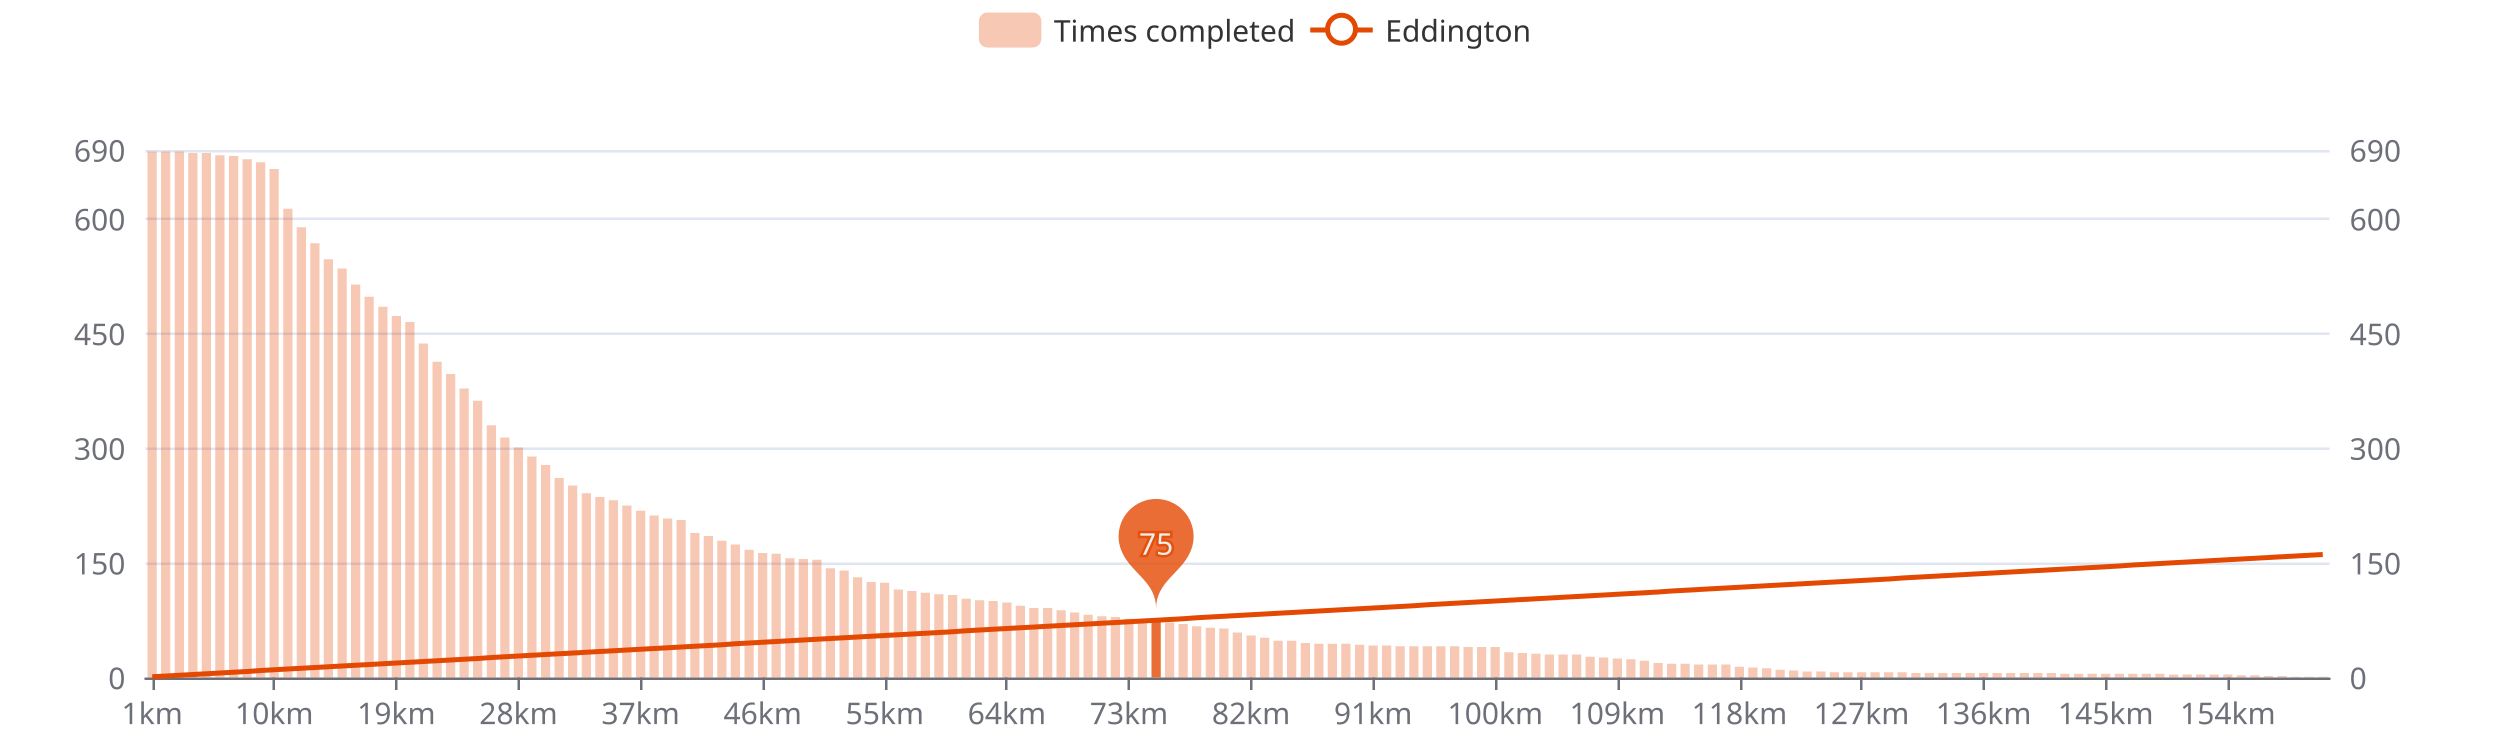
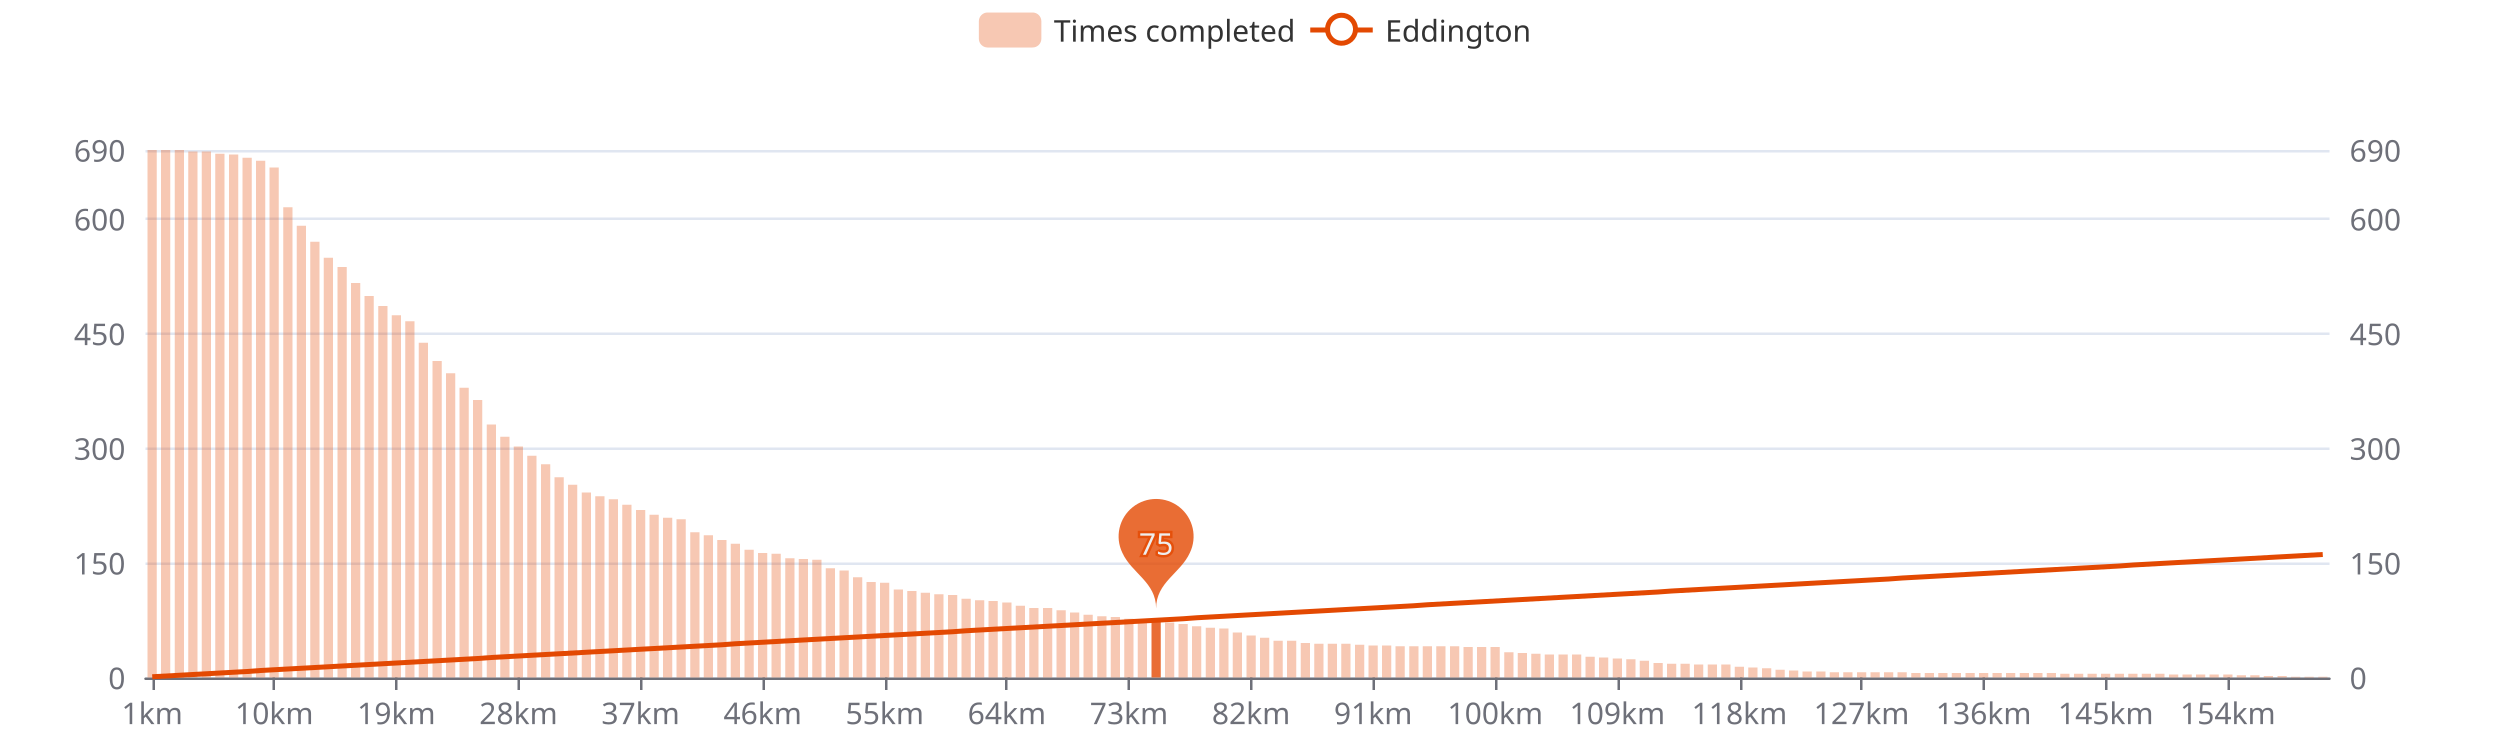
<svg xmlns="http://www.w3.org/2000/svg" width="1000" height="300" version="1.1" baseProfile="full" viewBox="0 0 1000 300">
  <rect width="1000" height="300" x="0" y="0" id="0" fill="#ffffff" />
  <path d="M58.2 271.5L931.8 271.5" fill="none" stroke="#E0E6F1" />
  <path d="M58.2 225.5L931.8 225.5" fill="none" stroke="#E0E6F1" />
  <path d="M58.2 179.5L931.8 179.5" fill="none" stroke="#E0E6F1" />
  <path d="M58.2 133.5L931.8 133.5" fill="none" stroke="#E0E6F1" />
  <path d="M58.2 87.5L931.8 87.5" fill="none" stroke="#E0E6F1" />
  <path d="M58.2 60.5L931.8 60.5" fill="none" stroke="#E0E6F1" />
  <path d="M58.2 271.5L931.8 271.5" fill="none" stroke="#6E7079" stroke-linecap="round" />
  <path d="M61.5 271L61.5 276" fill="none" stroke="#6E7079" />
  <path d="M109.5 271L109.5 276" fill="none" stroke="#6E7079" />
  <path d="M158.5 271L158.5 276" fill="none" stroke="#6E7079" />
  <path d="M207.5 271L207.5 276" fill="none" stroke="#6E7079" />
  <path d="M256.5 271L256.5 276" fill="none" stroke="#6E7079" />
  <path d="M305.5 271L305.5 276" fill="none" stroke="#6E7079" />
  <path d="M354.5 271L354.5 276" fill="none" stroke="#6E7079" />
  <path d="M402.5 271L402.5 276" fill="none" stroke="#6E7079" />
  <path d="M451.5 271L451.5 276" fill="none" stroke="#6E7079" />
  <path d="M500.5 271L500.5 276" fill="none" stroke="#6E7079" />
  <path d="M549.5 271L549.5 276" fill="none" stroke="#6E7079" />
  <path d="M598.5 271L598.5 276" fill="none" stroke="#6E7079" />
  <path d="M647.5 271L647.5 276" fill="none" stroke="#6E7079" />
  <path d="M696.5 271L696.5 276" fill="none" stroke="#6E7079" />
  <path d="M744.5 271L744.5 276" fill="none" stroke="#6E7079" />
  <path d="M793.5 271L793.5 276" fill="none" stroke="#6E7079" />
  <path d="M842.5 271L842.5 276" fill="none" stroke="#6E7079" />
  <path d="M891.5 271L891.5 276" fill="none" stroke="#6E7079" />
  <text dominant-baseline="central" text-anchor="end" style="font-size:12px;font-family:sans-serif;" transform="translate(50.16 271)" fill="#6E7079">0</text>
  <text dominant-baseline="central" text-anchor="end" style="font-size:12px;font-family:sans-serif;" transform="translate(50.16 225.1304)" fill="#6E7079">150</text>
  <text dominant-baseline="central" text-anchor="end" style="font-size:12px;font-family:sans-serif;" transform="translate(50.16 179.2609)" fill="#6E7079">300</text>
  <text dominant-baseline="central" text-anchor="end" style="font-size:12px;font-family:sans-serif;" transform="translate(50.16 133.3913)" fill="#6E7079">450</text>
  <text dominant-baseline="central" text-anchor="end" style="font-size:12px;font-family:sans-serif;" transform="translate(50.16 87.5217)" fill="#6E7079">600</text>
  <text dominant-baseline="central" text-anchor="end" style="font-size:12px;font-family:sans-serif;" transform="translate(50.16 60)" fill="#6E7079">690</text>
  <text dominant-baseline="central" text-anchor="start" style="font-size:12px;font-family:sans-serif;" transform="translate(939.84 271)" fill="#6E7079">0</text>
  <text dominant-baseline="central" text-anchor="start" style="font-size:12px;font-family:sans-serif;" transform="translate(939.84 225.1304)" fill="#6E7079">150</text>
  <text dominant-baseline="central" text-anchor="start" style="font-size:12px;font-family:sans-serif;" transform="translate(939.84 179.2609)" fill="#6E7079">300</text>
  <text dominant-baseline="central" text-anchor="start" style="font-size:12px;font-family:sans-serif;" transform="translate(939.84 133.3913)" fill="#6E7079">450</text>
  <text dominant-baseline="central" text-anchor="start" style="font-size:12px;font-family:sans-serif;" transform="translate(939.84 87.5217)" fill="#6E7079">600</text>
  <text dominant-baseline="central" text-anchor="start" style="font-size:12px;font-family:sans-serif;" transform="translate(939.84 60)" fill="#6E7079">690</text>
  <text dominant-baseline="central" text-anchor="middle" style="font-size:12px;font-family:sans-serif;" y="6" transform="translate(60.8733 279)" fill="#6E7079">1km</text>
  <text dominant-baseline="central" text-anchor="middle" style="font-size:12px;font-family:sans-serif;" y="6" transform="translate(109.7125 279)" fill="#6E7079">10km</text>
  <text dominant-baseline="central" text-anchor="middle" style="font-size:12px;font-family:sans-serif;" y="6" transform="translate(158.5518 279)" fill="#6E7079">19km</text>
  <text dominant-baseline="central" text-anchor="middle" style="font-size:12px;font-family:sans-serif;" y="6" transform="translate(207.3911 279)" fill="#6E7079">28km</text>
  <text dominant-baseline="central" text-anchor="middle" style="font-size:12px;font-family:sans-serif;" y="6" transform="translate(256.2303 279)" fill="#6E7079">37km</text>
  <text dominant-baseline="central" text-anchor="middle" style="font-size:12px;font-family:sans-serif;" y="6" transform="translate(305.0696 279)" fill="#6E7079">46km</text>
  <text dominant-baseline="central" text-anchor="middle" style="font-size:12px;font-family:sans-serif;" y="6" transform="translate(353.9088 279)" fill="#6E7079">55km</text>
  <text dominant-baseline="central" text-anchor="middle" style="font-size:12px;font-family:sans-serif;" y="6" transform="translate(402.7481 279)" fill="#6E7079">64km</text>
  <text dominant-baseline="central" text-anchor="middle" style="font-size:12px;font-family:sans-serif;" y="6" transform="translate(451.5873 279)" fill="#6E7079">73km</text>
  <text dominant-baseline="central" text-anchor="middle" style="font-size:12px;font-family:sans-serif;" y="6" transform="translate(500.4266 279)" fill="#6E7079">82km</text>
  <text dominant-baseline="central" text-anchor="middle" style="font-size:12px;font-family:sans-serif;" y="6" transform="translate(549.2658 279)" fill="#6E7079">91km</text>
  <text dominant-baseline="central" text-anchor="middle" style="font-size:12px;font-family:sans-serif;" y="6" transform="translate(598.1051 279)" fill="#6E7079">100km</text>
  <text dominant-baseline="central" text-anchor="middle" style="font-size:12px;font-family:sans-serif;" y="6" transform="translate(646.9443 279)" fill="#6E7079">109km</text>
  <text dominant-baseline="central" text-anchor="middle" style="font-size:12px;font-family:sans-serif;" y="6" transform="translate(695.7836 279)" fill="#6E7079">118km</text>
  <text dominant-baseline="central" text-anchor="middle" style="font-size:12px;font-family:sans-serif;" y="6" transform="translate(744.6229 279)" fill="#6E7079">127km</text>
  <text dominant-baseline="central" text-anchor="middle" style="font-size:12px;font-family:sans-serif;" y="6" transform="translate(793.4621 279)" fill="#6E7079">136km</text>
  <text dominant-baseline="central" text-anchor="middle" style="font-size:12px;font-family:sans-serif;" y="6" transform="translate(842.3014 279)" fill="#6E7079">145km</text>
  <text dominant-baseline="central" text-anchor="middle" style="font-size:12px;font-family:sans-serif;" y="6" transform="translate(891.1406 279)" fill="#6E7079">154km</text>
-   <path d="M59 271l3.7 0l0 -210.4l-3.7 0Z" fill="rgb(227,73,2)" fill-opacity="0.3" />
-   <path d="M64.4 271l3.7 0l0 -210.4l-3.7 0Z" fill="rgb(227,73,2)" fill-opacity="0.3" />
-   <path d="M69.9 271l3.7 0l0 -210.4l-3.7 0Z" fill="rgb(227,73,2)" fill-opacity="0.3" />
-   <path d="M75.3 271l3.7 0l0 -209.8l-3.7 0Z" fill="rgb(227,73,2)" fill-opacity="0.3" />
-   <path d="M80.7 271l3.7 0l0 -209.8l-3.7 0Z" fill="rgb(227,73,2)" fill-opacity="0.3" />
-   <path d="M86.1 271l3.7 0l0 -208.9l-3.7 0Z" fill="rgb(227,73,2)" fill-opacity="0.3" />
-   <path d="M91.6 271l3.7 0l0 -208.6l-3.7 0Z" fill="rgb(227,73,2)" fill-opacity="0.3" />
-   <path d="M97 271l3.7 0l0 -207.3l-3.7 0Z" fill="rgb(227,73,2)" fill-opacity="0.3" />
-   <path d="M102.4 271l3.7 0l0 -206.1l-3.7 0Z" fill="rgb(227,73,2)" fill-opacity="0.3" />
-   <path d="M107.8 271l3.7 0l0 -203.4l-3.7 0Z" fill="rgb(227,73,2)" fill-opacity="0.3" />
-   <path d="M113.3 271l3.7 0l0 -187.5l-3.7 0Z" fill="rgb(227,73,2)" fill-opacity="0.3" />
-   <path d="M118.7 271l3.7 0l0 -180.1l-3.7 0Z" fill="rgb(227,73,2)" fill-opacity="0.3" />
-   <path d="M124.1 271l3.7 0l0 -173.7l-3.7 0Z" fill="rgb(227,73,2)" fill-opacity="0.3" />
-   <path d="M129.5 271l3.7 0l0 -167.3l-3.7 0Z" fill="rgb(227,73,2)" fill-opacity="0.3" />
-   <path d="M135 271l3.7 0l0 -163.6l-3.7 0Z" fill="rgb(227,73,2)" fill-opacity="0.3" />
-   <path d="M140.4 271l3.7 0l0 -157.2l-3.7 0Z" fill="rgb(227,73,2)" fill-opacity="0.3" />
-   <path d="M145.8 271l3.7 0l0 -152.3l-3.7 0Z" fill="rgb(227,73,2)" fill-opacity="0.3" />
-   <path d="M151.3 271l3.7 0l0 -148.3l-3.7 0Z" fill="rgb(227,73,2)" fill-opacity="0.3" />
-   <path d="M156.7 271l3.7 0l0 -144.6l-3.7 0Z" fill="rgb(227,73,2)" fill-opacity="0.3" />
-   <path d="M162.1 271l3.7 0l0 -142.2l-3.7 0Z" fill="rgb(227,73,2)" fill-opacity="0.3" />
-   <path d="M167.5 271l3.7 0l0 -133.6l-3.7 0Z" fill="rgb(227,73,2)" fill-opacity="0.3" />
-   <path d="M173 271l3.7 0l0 -126.3l-3.7 0Z" fill="rgb(227,73,2)" fill-opacity="0.3" />
-   <path d="M178.4 271l3.7 0l0 -121.4l-3.7 0Z" fill="rgb(227,73,2)" fill-opacity="0.3" />
-   <path d="M183.8 271l3.7 0l0 -115.6l-3.7 0Z" fill="rgb(227,73,2)" fill-opacity="0.3" />
-   <path d="M189.2 271l3.7 0l0 -110.7l-3.7 0Z" fill="rgb(227,73,2)" fill-opacity="0.3" />
-   <path d="M194.7 271l3.7 0l0 -100.9l-3.7 0Z" fill="rgb(227,73,2)" fill-opacity="0.3" />
-   <path d="M200.1 271l3.7 0l0 -96l-3.7 0Z" fill="rgb(227,73,2)" fill-opacity="0.3" />
-   <path d="M205.5 271l3.7 0l0 -92l-3.7 0Z" fill="rgb(227,73,2)" fill-opacity="0.3" />
-   <path d="M210.9 271l3.7 0l0 -88.4l-3.7 0Z" fill="rgb(227,73,2)" fill-opacity="0.3" />
-   <path d="M216.4 271l3.7 0l0 -85l-3.7 0Z" fill="rgb(227,73,2)" fill-opacity="0.3" />
-   <path d="M221.8 271l3.7 0l0 -79.8l-3.7 0Z" fill="rgb(227,73,2)" fill-opacity="0.3" />
-   <path d="M227.2 271l3.7 0l0 -76.8l-3.7 0Z" fill="rgb(227,73,2)" fill-opacity="0.3" />
-   <path d="M232.7 271l3.7 0l0 -73.7l-3.7 0Z" fill="rgb(227,73,2)" fill-opacity="0.3" />
-   <path d="M238.1 271l3.7 0l0 -72.2l-3.7 0Z" fill="rgb(227,73,2)" fill-opacity="0.3" />
-   <path d="M243.5 271l3.7 0l0 -70.9l-3.7 0Z" fill="rgb(227,73,2)" fill-opacity="0.3" />
-   <path d="M248.9 271l3.7 0l0 -68.8l-3.7 0Z" fill="rgb(227,73,2)" fill-opacity="0.3" />
-   <path d="M254.4 271l3.7 0l0 -66.7l-3.7 0Z" fill="rgb(227,73,2)" fill-opacity="0.3" />
-   <path d="M259.8 271l3.7 0l0 -64.8l-3.7 0Z" fill="rgb(227,73,2)" fill-opacity="0.3" />
-   <path d="M265.2 271l3.7 0l0 -63.6l-3.7 0Z" fill="rgb(227,73,2)" fill-opacity="0.3" />
-   <path d="M270.6 271l3.7 0l0 -63l-3.7 0Z" fill="rgb(227,73,2)" fill-opacity="0.3" />
-   <path d="M276.1 271l3.7 0l0 -57.8l-3.7 0Z" fill="rgb(227,73,2)" fill-opacity="0.3" />
-   <path d="M281.5 271l3.7 0l0 -56.6l-3.7 0Z" fill="rgb(227,73,2)" fill-opacity="0.3" />
-   <path d="M286.9 271l3.7 0l0 -54.7l-3.7 0Z" fill="rgb(227,73,2)" fill-opacity="0.3" />
-   <path d="M292.3 271l3.7 0l0 -53.2l-3.7 0Z" fill="rgb(227,73,2)" fill-opacity="0.3" />
+   <path d="M59 271l3.7 0l0 -211l-3.7 0Z" fill="rgb(227,73,2)" fill-opacity="0.3" />
+   <path d="M64.4 271l3.7 0l0 -211l-3.7 0Z" fill="rgb(227,73,2)" fill-opacity="0.3" />
+   <path d="M69.9 271l3.7 0l0 -211l-3.7 0Z" fill="rgb(227,73,2)" fill-opacity="0.3" />
+   <path d="M75.3 271l3.7 0l0 -210.4l-3.7 0Z" fill="rgb(227,73,2)" fill-opacity="0.3" />
+   <path d="M80.7 271l3.7 0l0 -210.4l-3.7 0Z" fill="rgb(227,73,2)" fill-opacity="0.3" />
+   <path d="M86.1 271l3.7 0l0 -209.5l-3.7 0Z" fill="rgb(227,73,2)" fill-opacity="0.3" />
+   <path d="M91.6 271l3.7 0l0 -209.2l-3.7 0Z" fill="rgb(227,73,2)" fill-opacity="0.3" />
+   <path d="M97 271l3.7 0l0 -207.9l-3.7 0Z" fill="rgb(227,73,2)" fill-opacity="0.3" />
+   <path d="M102.4 271l3.7 0l0 -206.7l-3.7 0Z" fill="rgb(227,73,2)" fill-opacity="0.3" />
+   <path d="M107.8 271l3.7 0l0 -204l-3.7 0Z" fill="rgb(227,73,2)" fill-opacity="0.3" />
+   <path d="M113.3 271l3.7 0l0 -188.1l-3.7 0Z" fill="rgb(227,73,2)" fill-opacity="0.3" />
+   <path d="M118.7 271l3.7 0l0 -180.7l-3.7 0Z" fill="rgb(227,73,2)" fill-opacity="0.3" />
+   <path d="M124.1 271l3.7 0l0 -174.3l-3.7 0Z" fill="rgb(227,73,2)" fill-opacity="0.3" />
+   <path d="M129.5 271l3.7 0l0 -167.9l-3.7 0Z" fill="rgb(227,73,2)" fill-opacity="0.3" />
+   <path d="M135 271l3.7 0l0 -164.2l-3.7 0Z" fill="rgb(227,73,2)" fill-opacity="0.3" />
+   <path d="M140.4 271l3.7 0l0 -157.8l-3.7 0Z" fill="rgb(227,73,2)" fill-opacity="0.3" />
+   <path d="M145.8 271l3.7 0l0 -152.6l-3.7 0Z" fill="rgb(227,73,2)" fill-opacity="0.3" />
+   <path d="M151.3 271l3.7 0l0 -148.6l-3.7 0Z" fill="rgb(227,73,2)" fill-opacity="0.3" />
+   <path d="M156.7 271l3.7 0l0 -144.9l-3.7 0Z" fill="rgb(227,73,2)" fill-opacity="0.3" />
+   <path d="M162.1 271l3.7 0l0 -142.5l-3.7 0Z" fill="rgb(227,73,2)" fill-opacity="0.3" />
+   <path d="M167.5 271l3.7 0l0 -133.9l-3.7 0Z" fill="rgb(227,73,2)" fill-opacity="0.3" />
+   <path d="M173 271l3.7 0l0 -126.6l-3.7 0Z" fill="rgb(227,73,2)" fill-opacity="0.3" />
+   <path d="M178.4 271l3.7 0l0 -121.7l-3.7 0Z" fill="rgb(227,73,2)" fill-opacity="0.3" />
+   <path d="M183.8 271l3.7 0l0 -115.9l-3.7 0Z" fill="rgb(227,73,2)" fill-opacity="0.3" />
+   <path d="M189.2 271l3.7 0l0 -111l-3.7 0Z" fill="rgb(227,73,2)" fill-opacity="0.3" />
+   <path d="M194.7 271l3.7 0l0 -101.2l-3.7 0Z" fill="rgb(227,73,2)" fill-opacity="0.3" />
+   <path d="M200.1 271l3.7 0l0 -96.3l-3.7 0Z" fill="rgb(227,73,2)" fill-opacity="0.3" />
+   <path d="M205.5 271l3.7 0l0 -92.4l-3.7 0Z" fill="rgb(227,73,2)" fill-opacity="0.3" />
+   <path d="M210.9 271l3.7 0l0 -88.7l-3.7 0Z" fill="rgb(227,73,2)" fill-opacity="0.3" />
+   <path d="M216.4 271l3.7 0l0 -85.3l-3.7 0Z" fill="rgb(227,73,2)" fill-opacity="0.3" />
+   <path d="M221.8 271l3.7 0l0 -80.1l-3.7 0Z" fill="rgb(227,73,2)" fill-opacity="0.3" />
+   <path d="M227.2 271l3.7 0l0 -77.1l-3.7 0Z" fill="rgb(227,73,2)" fill-opacity="0.3" />
+   <path d="M232.7 271l3.7 0l0 -74l-3.7 0Z" fill="rgb(227,73,2)" fill-opacity="0.3" />
+   <path d="M238.1 271l3.7 0l0 -72.5l-3.7 0Z" fill="rgb(227,73,2)" fill-opacity="0.3" />
+   <path d="M243.5 271l3.7 0l0 -71.3l-3.7 0Z" fill="rgb(227,73,2)" fill-opacity="0.3" />
+   <path d="M248.9 271l3.7 0l0 -69.1l-3.7 0Z" fill="rgb(227,73,2)" fill-opacity="0.3" />
+   <path d="M254.4 271l3.7 0l0 -67l-3.7 0Z" fill="rgb(227,73,2)" fill-opacity="0.3" />
+   <path d="M259.8 271l3.7 0l0 -65.1l-3.7 0Z" fill="rgb(227,73,2)" fill-opacity="0.3" />
+   <path d="M265.2 271l3.7 0l0 -63.9l-3.7 0Z" fill="rgb(227,73,2)" fill-opacity="0.3" />
+   <path d="M270.6 271l3.7 0l0 -63.3l-3.7 0Z" fill="rgb(227,73,2)" fill-opacity="0.3" />
+   <path d="M276.1 271l3.7 0l0 -58.1l-3.7 0Z" fill="rgb(227,73,2)" fill-opacity="0.3" />
+   <path d="M281.5 271l3.7 0l0 -56.9l-3.7 0Z" fill="rgb(227,73,2)" fill-opacity="0.3" />
+   <path d="M286.9 271l3.7 0l0 -55l-3.7 0Z" fill="rgb(227,73,2)" fill-opacity="0.3" />
+   <path d="M292.3 271l3.7 0l0 -53.5l-3.7 0Z" fill="rgb(227,73,2)" fill-opacity="0.3" />
  <path d="M297.8 271l3.7 0l0 -51.1l-3.7 0Z" fill="rgb(227,73,2)" fill-opacity="0.3" />
  <path d="M303.2 271l3.7 0l0 -49.8l-3.7 0Z" fill="rgb(227,73,2)" fill-opacity="0.3" />
  <path d="M308.6 271l3.7 0l0 -49.5l-3.7 0Z" fill="rgb(227,73,2)" fill-opacity="0.3" />
  <path d="M314.1 271l3.7 0l0 -47.7l-3.7 0Z" fill="rgb(227,73,2)" fill-opacity="0.3" />
  <path d="M319.5 271l3.7 0l0 -47.4l-3.7 0Z" fill="rgb(227,73,2)" fill-opacity="0.3" />
  <path d="M324.9 271l3.7 0l0 -47.1l-3.7 0Z" fill="rgb(227,73,2)" fill-opacity="0.3" />
  <path d="M330.3 271l3.7 0l0 -43.7l-3.7 0Z" fill="rgb(227,73,2)" fill-opacity="0.3" />
  <path d="M335.8 271l3.7 0l0 -42.8l-3.7 0Z" fill="rgb(227,73,2)" fill-opacity="0.3" />
  <path d="M341.2 271l3.7 0l0 -40.1l-3.7 0Z" fill="rgb(227,73,2)" fill-opacity="0.3" />
  <path d="M346.6 271l3.7 0l0 -38.2l-3.7 0Z" fill="rgb(227,73,2)" fill-opacity="0.3" />
  <path d="M352 271l3.7 0l0 -37.9l-3.7 0Z" fill="rgb(227,73,2)" fill-opacity="0.3" />
  <path d="M357.5 271l3.7 0l0 -35.2l-3.7 0Z" fill="rgb(227,73,2)" fill-opacity="0.3" />
  <path d="M362.9 271l3.7 0l0 -34.6l-3.7 0Z" fill="rgb(227,73,2)" fill-opacity="0.3" />
  <path d="M368.3 271l3.7 0l0 -33.9l-3.7 0Z" fill="rgb(227,73,2)" fill-opacity="0.3" />
  <path d="M373.7 271l3.7 0l0 -33.3l-3.7 0Z" fill="rgb(227,73,2)" fill-opacity="0.3" />
  <path d="M379.2 271l3.7 0l0 -33l-3.7 0Z" fill="rgb(227,73,2)" fill-opacity="0.3" />
  <path d="M384.6 271l3.7 0l0 -31.5l-3.7 0Z" fill="rgb(227,73,2)" fill-opacity="0.3" />
  <path d="M390 271l3.7 0l0 -30.9l-3.7 0Z" fill="rgb(227,73,2)" fill-opacity="0.3" />
  <path d="M395.4 271l3.7 0l0 -30.6l-3.7 0Z" fill="rgb(227,73,2)" fill-opacity="0.3" />
  <path d="M400.9 271l3.7 0l0 -30l-3.7 0Z" fill="rgb(227,73,2)" fill-opacity="0.3" />
  <path d="M406.3 271l3.7 0l0 -28.7l-3.7 0Z" fill="rgb(227,73,2)" fill-opacity="0.3" />
  <path d="M411.7 271l3.7 0l0 -27.8l-3.7 0Z" fill="rgb(227,73,2)" fill-opacity="0.3" />
  <path d="M417.2 271l3.7 0l0 -27.8l-3.7 0Z" fill="rgb(227,73,2)" fill-opacity="0.3" />
  <path d="M422.6 271l3.7 0l0 -26.9l-3.7 0Z" fill="rgb(227,73,2)" fill-opacity="0.3" />
  <path d="M428 271l3.7 0l0 -26l-3.7 0Z" fill="rgb(227,73,2)" fill-opacity="0.3" />
  <path d="M433.4 271l3.7 0l0 -25.1l-3.7 0Z" fill="rgb(227,73,2)" fill-opacity="0.3" />
  <path d="M438.9 271l3.7 0l0 -24.5l-3.7 0Z" fill="rgb(227,73,2)" fill-opacity="0.3" />
  <path d="M444.3 271l3.7 0l0 -24.2l-3.7 0Z" fill="rgb(227,73,2)" fill-opacity="0.3" />
  <path d="M449.7 271l3.7 0l0 -23.5l-3.7 0Z" fill="rgb(227,73,2)" fill-opacity="0.3" />
  <path d="M455.1 271l3.7 0l0 -23.2l-3.7 0Z" fill="rgb(227,73,2)" fill-opacity="0.3" />
  <path d="M460.6 271l3.7 0l0 -22.9l-3.7 0Z" fill="rgb(227,73,2)" fill-opacity="0.8" />
  <path d="M466 271l3.7 0l0 -22l-3.7 0Z" fill="rgb(227,73,2)" fill-opacity="0.3" />
  <path d="M471.4 271l3.7 0l0 -21.4l-3.7 0Z" fill="rgb(227,73,2)" fill-opacity="0.3" />
  <path d="M476.8 271l3.7 0l0 -20.5l-3.7 0Z" fill="rgb(227,73,2)" fill-opacity="0.3" />
  <path d="M482.3 271l3.7 0l0 -19.9l-3.7 0Z" fill="rgb(227,73,2)" fill-opacity="0.3" />
  <path d="M487.7 271l3.7 0l0 -19.6l-3.7 0Z" fill="rgb(227,73,2)" fill-opacity="0.3" />
  <path d="M493.1 271l3.7 0l0 -18l-3.7 0Z" fill="rgb(227,73,2)" fill-opacity="0.3" />
  <path d="M498.6 271l3.7 0l0 -16.8l-3.7 0Z" fill="rgb(227,73,2)" fill-opacity="0.3" />
  <path d="M504 271l3.7 0l0 -15.9l-3.7 0Z" fill="rgb(227,73,2)" fill-opacity="0.3" />
  <path d="M509.4 271l3.7 0l0 -14.7l-3.7 0Z" fill="rgb(227,73,2)" fill-opacity="0.3" />
  <path d="M514.8 271l3.7 0l0 -14.7l-3.7 0Z" fill="rgb(227,73,2)" fill-opacity="0.3" />
  <path d="M520.3 271l3.7 0l0 -13.8l-3.7 0Z" fill="rgb(227,73,2)" fill-opacity="0.3" />
  <path d="M525.7 271l3.7 0l0 -13.5l-3.7 0Z" fill="rgb(227,73,2)" fill-opacity="0.3" />
  <path d="M531.1 271l3.7 0l0 -13.5l-3.7 0Z" fill="rgb(227,73,2)" fill-opacity="0.3" />
  <path d="M536.5 271l3.7 0l0 -13.5l-3.7 0Z" fill="rgb(227,73,2)" fill-opacity="0.3" />
  <path d="M542 271l3.7 0l0 -13.1l-3.7 0Z" fill="rgb(227,73,2)" fill-opacity="0.3" />
  <path d="M547.4 271l3.7 0l0 -12.8l-3.7 0Z" fill="rgb(227,73,2)" fill-opacity="0.3" />
  <path d="M552.8 271l3.7 0l0 -12.8l-3.7 0Z" fill="rgb(227,73,2)" fill-opacity="0.3" />
  <path d="M558.2 271l3.7 0l0 -12.5l-3.7 0Z" fill="rgb(227,73,2)" fill-opacity="0.3" />
  <path d="M563.7 271l3.7 0l0 -12.5l-3.7 0Z" fill="rgb(227,73,2)" fill-opacity="0.3" />
  <path d="M569.1 271l3.7 0l0 -12.5l-3.7 0Z" fill="rgb(227,73,2)" fill-opacity="0.3" />
  <path d="M574.5 271l3.7 0l0 -12.5l-3.7 0Z" fill="rgb(227,73,2)" fill-opacity="0.3" />
  <path d="M580 271l3.7 0l0 -12.5l-3.7 0Z" fill="rgb(227,73,2)" fill-opacity="0.3" />
  <path d="M585.4 271l3.7 0l0 -12.2l-3.7 0Z" fill="rgb(227,73,2)" fill-opacity="0.3" />
  <path d="M590.8 271l3.7 0l0 -12.2l-3.7 0Z" fill="rgb(227,73,2)" fill-opacity="0.3" />
  <path d="M596.2 271l3.7 0l0 -12.2l-3.7 0Z" fill="rgb(227,73,2)" fill-opacity="0.3" />
  <path d="M601.7 271l3.7 0l0 -10.1l-3.7 0Z" fill="rgb(227,73,2)" fill-opacity="0.3" />
  <path d="M607.1 271l3.7 0l0 -9.8l-3.7 0Z" fill="rgb(227,73,2)" fill-opacity="0.3" />
  <path d="M612.5 271l3.7 0l0 -9.5l-3.7 0Z" fill="rgb(227,73,2)" fill-opacity="0.3" />
  <path d="M617.9 271l3.7 0l0 -9.2l-3.7 0Z" fill="rgb(227,73,2)" fill-opacity="0.3" />
  <path d="M623.4 271l3.7 0l0 -9.2l-3.7 0Z" fill="rgb(227,73,2)" fill-opacity="0.3" />
  <path d="M628.8 271l3.7 0l0 -9.2l-3.7 0Z" fill="rgb(227,73,2)" fill-opacity="0.3" />
  <path d="M634.2 271l3.7 0l0 -8.3l-3.7 0Z" fill="rgb(227,73,2)" fill-opacity="0.3" />
  <path d="M639.6 271l3.7 0l0 -8l-3.7 0Z" fill="rgb(227,73,2)" fill-opacity="0.3" />
  <path d="M645.1 271l3.7 0l0 -7.6l-3.7 0Z" fill="rgb(227,73,2)" fill-opacity="0.3" />
  <path d="M650.5 271l3.7 0l0 -7.3l-3.7 0Z" fill="rgb(227,73,2)" fill-opacity="0.3" />
  <path d="M655.9 271l3.7 0l0 -6.7l-3.7 0Z" fill="rgb(227,73,2)" fill-opacity="0.3" />
  <path d="M661.4 271l3.7 0l0 -5.8l-3.7 0Z" fill="rgb(227,73,2)" fill-opacity="0.3" />
  <path d="M666.8 271l3.7 0l0 -5.5l-3.7 0Z" fill="rgb(227,73,2)" fill-opacity="0.3" />
  <path d="M672.2 271l3.7 0l0 -5.5l-3.7 0Z" fill="rgb(227,73,2)" fill-opacity="0.3" />
  <path d="M677.6 271l3.7 0l0 -5.2l-3.7 0Z" fill="rgb(227,73,2)" fill-opacity="0.3" />
  <path d="M683.1 271l3.7 0l0 -5.2l-3.7 0Z" fill="rgb(227,73,2)" fill-opacity="0.3" />
  <path d="M688.5 271l3.7 0l0 -5.2l-3.7 0Z" fill="rgb(227,73,2)" fill-opacity="0.3" />
  <path d="M693.9 271l3.7 0l0 -4.3l-3.7 0Z" fill="rgb(227,73,2)" fill-opacity="0.3" />
  <path d="M699.3 271l3.7 0l0 -4l-3.7 0Z" fill="rgb(227,73,2)" fill-opacity="0.3" />
  <path d="M704.8 271l3.7 0l0 -3.7l-3.7 0Z" fill="rgb(227,73,2)" fill-opacity="0.3" />
  <path d="M710.2 271l3.7 0l0 -3.1l-3.7 0Z" fill="rgb(227,73,2)" fill-opacity="0.3" />
  <path d="M715.6 271l3.7 0l0 -2.8l-3.7 0Z" fill="rgb(227,73,2)" fill-opacity="0.3" />
  <path d="M721 271l3.7 0l0 -2.4l-3.7 0Z" fill="rgb(227,73,2)" fill-opacity="0.3" />
  <path d="M726.5 271l3.7 0l0 -2.4l-3.7 0Z" fill="rgb(227,73,2)" fill-opacity="0.3" />
  <path d="M731.9 271l3.7 0l0 -2.1l-3.7 0Z" fill="rgb(227,73,2)" fill-opacity="0.3" />
  <path d="M737.3 271l3.7 0l0 -2.1l-3.7 0Z" fill="rgb(227,73,2)" fill-opacity="0.3" />
  <path d="M742.8 271l3.7 0l0 -2.1l-3.7 0Z" fill="rgb(227,73,2)" fill-opacity="0.3" />
  <path d="M748.2 271l3.7 0l0 -2.1l-3.7 0Z" fill="rgb(227,73,2)" fill-opacity="0.3" />
  <path d="M753.6 271l3.7 0l0 -2.1l-3.7 0Z" fill="rgb(227,73,2)" fill-opacity="0.3" />
  <path d="M759 271l3.7 0l0 -2.1l-3.7 0Z" fill="rgb(227,73,2)" fill-opacity="0.3" />
  <path d="M764.5 271l3.7 0l0 -1.8l-3.7 0Z" fill="rgb(227,73,2)" fill-opacity="0.3" />
  <path d="M769.9 271l3.7 0l0 -1.8l-3.7 0Z" fill="rgb(227,73,2)" fill-opacity="0.3" />
  <path d="M775.3 271l3.7 0l0 -1.8l-3.7 0Z" fill="rgb(227,73,2)" fill-opacity="0.3" />
  <path d="M780.7 271l3.7 0l0 -1.8l-3.7 0Z" fill="rgb(227,73,2)" fill-opacity="0.3" />
  <path d="M786.2 271l3.7 0l0 -1.8l-3.7 0Z" fill="rgb(227,73,2)" fill-opacity="0.3" />
  <path d="M791.6 271l3.7 0l0 -1.8l-3.7 0Z" fill="rgb(227,73,2)" fill-opacity="0.3" />
  <path d="M797 271l3.7 0l0 -1.8l-3.7 0Z" fill="rgb(227,73,2)" fill-opacity="0.3" />
  <path d="M802.4 271l3.7 0l0 -1.8l-3.7 0Z" fill="rgb(227,73,2)" fill-opacity="0.3" />
  <path d="M807.9 271l3.7 0l0 -1.8l-3.7 0Z" fill="rgb(227,73,2)" fill-opacity="0.3" />
  <path d="M813.3 271l3.7 0l0 -1.8l-3.7 0Z" fill="rgb(227,73,2)" fill-opacity="0.3" />
  <path d="M818.7 271l3.7 0l0 -1.8l-3.7 0Z" fill="rgb(227,73,2)" fill-opacity="0.3" />
  <path d="M824.1 271l3.7 0l0 -1.5l-3.7 0Z" fill="rgb(227,73,2)" fill-opacity="0.3" />
  <path d="M829.6 271l3.7 0l0 -1.5l-3.7 0Z" fill="rgb(227,73,2)" fill-opacity="0.3" />
  <path d="M835 271l3.7 0l0 -1.5l-3.7 0Z" fill="rgb(227,73,2)" fill-opacity="0.3" />
  <path d="M840.4 271l3.7 0l0 -1.5l-3.7 0Z" fill="rgb(227,73,2)" fill-opacity="0.3" />
  <path d="M845.9 271l3.7 0l0 -1.5l-3.7 0Z" fill="rgb(227,73,2)" fill-opacity="0.3" />
  <path d="M851.3 271l3.7 0l0 -1.5l-3.7 0Z" fill="rgb(227,73,2)" fill-opacity="0.3" />
  <path d="M856.7 271l3.7 0l0 -1.5l-3.7 0Z" fill="rgb(227,73,2)" fill-opacity="0.3" />
  <path d="M862.1 271l3.7 0l0 -1.5l-3.7 0Z" fill="rgb(227,73,2)" fill-opacity="0.3" />
  <path d="M867.6 271l3.7 0l0 -1.2l-3.7 0Z" fill="rgb(227,73,2)" fill-opacity="0.3" />
  <path d="M873 271l3.7 0l0 -1.2l-3.7 0Z" fill="rgb(227,73,2)" fill-opacity="0.3" />
  <path d="M878.4 271l3.7 0l0 -1.2l-3.7 0Z" fill="rgb(227,73,2)" fill-opacity="0.3" />
  <path d="M883.8 271l3.7 0l0 -1.2l-3.7 0Z" fill="rgb(227,73,2)" fill-opacity="0.3" />
  <path d="M889.3 271l3.7 0l0 -1.2l-3.7 0Z" fill="rgb(227,73,2)" fill-opacity="0.3" />
  <path d="M894.7 271l3.7 0l0 -0.9l-3.7 0Z" fill="rgb(227,73,2)" fill-opacity="0.3" />
  <path d="M900.1 271l3.7 0l0 -0.9l-3.7 0Z" fill="rgb(227,73,2)" fill-opacity="0.3" />
  <path d="M905.5 271l3.7 0l0 -0.6l-3.7 0Z" fill="rgb(227,73,2)" fill-opacity="0.3" />
  <path d="M911 271l3.7 0l0 -0.6l-3.7 0Z" fill="rgb(227,73,2)" fill-opacity="0.3" />
  <path d="M916.4 271l3.7 0l0 -0.3l-3.7 0Z" fill="rgb(227,73,2)" fill-opacity="0.3" />
  <path d="M921.8 271l3.7 0l0 -0.3l-3.7 0Z" fill="rgb(227,73,2)" fill-opacity="0.3" />
  <path d="M927.3 271l3.7 0l0 -0.3l-3.7 0Z" fill="rgb(227,73,2)" fill-opacity="0.3" />
  <path d="M-5 -5l226.9 0l0 24l-226.9 0Z" transform="translate(391.54 5)" fill="rgb(0,0,0)" fill-opacity="0" stroke="#ccc" stroke-width="0" />
  <path d="M3.5 0L21.5 0A3.5 3.5 0 0 1 25 3.5L25 10.5A3.5 3.5 0 0 1 21.5 14L3.5 14A3.5 3.5 0 0 1 0 10.5L0 3.5A3.5 3.5 0 0 1 3.5 0" transform="translate(391.54 5)" fill="rgb(227,73,2)" fill-opacity="0.3" />
  <text dominant-baseline="central" text-anchor="start" style="font-size:12px;font-family:sans-serif;" xml:space="preserve" x="30" y="7" transform="translate(391.54 5)" fill="#333">Times completed</text>
  <path d="M0 7L25 7" transform="translate(524.1 5)" fill="#000" stroke="#E34902" stroke-width="2" stroke-linecap="butt" stroke-miterlimit="10" />
  <path d="M18.1 7A5.6 5.6 0 1 1 18.1 6.4A5.6 5.6 0 0 1 18.1 7" transform="translate(524.1 5)" fill="#fff" stroke="#E34902" stroke-width="2" stroke-linecap="butt" stroke-miterlimit="10" />
  <text dominant-baseline="central" text-anchor="start" style="font-size:12px;font-family:sans-serif;" x="30" y="7" transform="translate(524.1 5)" fill="#333">Eddington</text>
  <path d="M-0.54 -0.89A0.6 0.6 0 1 1 0.54 -0.89C0.39 -0.56 0 -0.42 0 0C0 -0.42 -0.39 -0.56 -0.54 -0.89Z" transform="matrix(25,0,0,25,462.4405,243.371)" fill="rgb(227,73,2)" fill-opacity="0.8" />
  <text dominant-baseline="central" text-anchor="middle" style="font-size:12px;font-family:sans-serif;" transform="translate(462.4405 217.2282)" fill="#eee" stroke="rgb(227,73,2)" stroke-width="2" paint-order="stroke" stroke-opacity="0.8" stroke-miterlimit="2">75</text>
  <g clip-path="url(#zr0-c0)">
    <path d="M60.9 270.7L66.3 270.4L71.7 270.1L77.2 269.8L82.6 269.5L88 269.2L93.4 268.9L98.9 268.6L104.3 268.2L109.7 267.9L115.1 267.6L120.6 267.3L126 267L131.4 266.7L136.8 266.4L142.3 266.1L147.7 265.8L153.1 265.5L158.6 265.2L164 264.9L169.4 264.6L174.8 264.3L180.3 264L185.7 263.7L191.1 263.4L196.5 263L202 262.7L207.4 262.4L212.8 262.1L218.2 261.8L223.7 261.5L229.1 261.2L234.5 260.9L240 260.6L245.4 260.3L250.8 260L256.2 259.7L261.7 259.4L267.1 259.1L272.5 258.8L277.9 258.5L283.4 258.2L288.8 257.9L294.2 257.5L299.6 257.2L305.1 256.9L310.5 256.6L315.9 256.3L321.3 256L326.8 255.7L332.2 255.4L337.6 255.1L343.1 254.8L348.5 254.5L353.9 254.2L359.3 253.9L364.8 253.6L370.2 253.3L375.6 253L381 252.7L386.5 252.3L391.9 252L397.3 251.7L402.7 251.4L408.2 251.1L413.6 250.8L419 250.5L424.5 250.2L429.9 249.9L435.3 249.6L440.7 249.3L446.2 249L451.6 248.7L457 248.4L462.4 248.1L467.9 247.8L473.3 247.5L478.7 247.1L484.1 246.8L489.6 246.5L495 246.2L500.4 245.9L505.9 245.6L511.3 245.3L516.7 245L522.1 244.7L527.6 244.4L533 244.1L538.4 243.8L543.8 243.5L549.3 243.2L554.7 242.9L560.1 242.6L565.5 242.3L571 241.9L576.4 241.6L581.8 241.3L587.3 241L592.7 240.7L598.1 240.4L603.5 240.1L609 239.8L614.4 239.5L619.8 239.2L625.2 238.9L630.7 238.6L636.1 238.3L641.5 238L646.9 237.7L652.4 237.4L657.8 237.1L663.2 236.8L668.7 236.4L674.1 236.1L679.5 235.8L684.9 235.5L690.4 235.2L695.8 234.9L701.2 234.6L706.6 234.3L712.1 234L717.5 233.7L722.9 233.4L728.3 233.1L733.8 232.8L739.2 232.5L744.6 232.2L750 231.9L755.5 231.6L760.9 231.2L766.3 230.9L771.8 230.6L777.2 230.3L782.6 230L788 229.7L793.5 229.4L798.9 229.1L804.3 228.8L809.7 228.5L815.2 228.2L820.6 227.9L826 227.6L831.4 227.3L836.9 227L842.3 226.7L847.7 226.4L853.2 226L858.6 225.7L864 225.4L869.4 225.1L874.9 224.8L880.3 224.5L885.7 224.2L891.1 223.9L896.6 223.6L902 223.3L907.4 223L912.8 222.7L918.3 222.4L923.7 222.1L929.1 221.8" fill="none" stroke="#E34902" stroke-width="2" stroke-linejoin="bevel" />
  </g>
  <defs>
    <clipPath id="zr0-c0">
      <path d="M57 59l876 0l0 213l-876 0Z" fill="#000" />
    </clipPath>
  </defs>
</svg>
